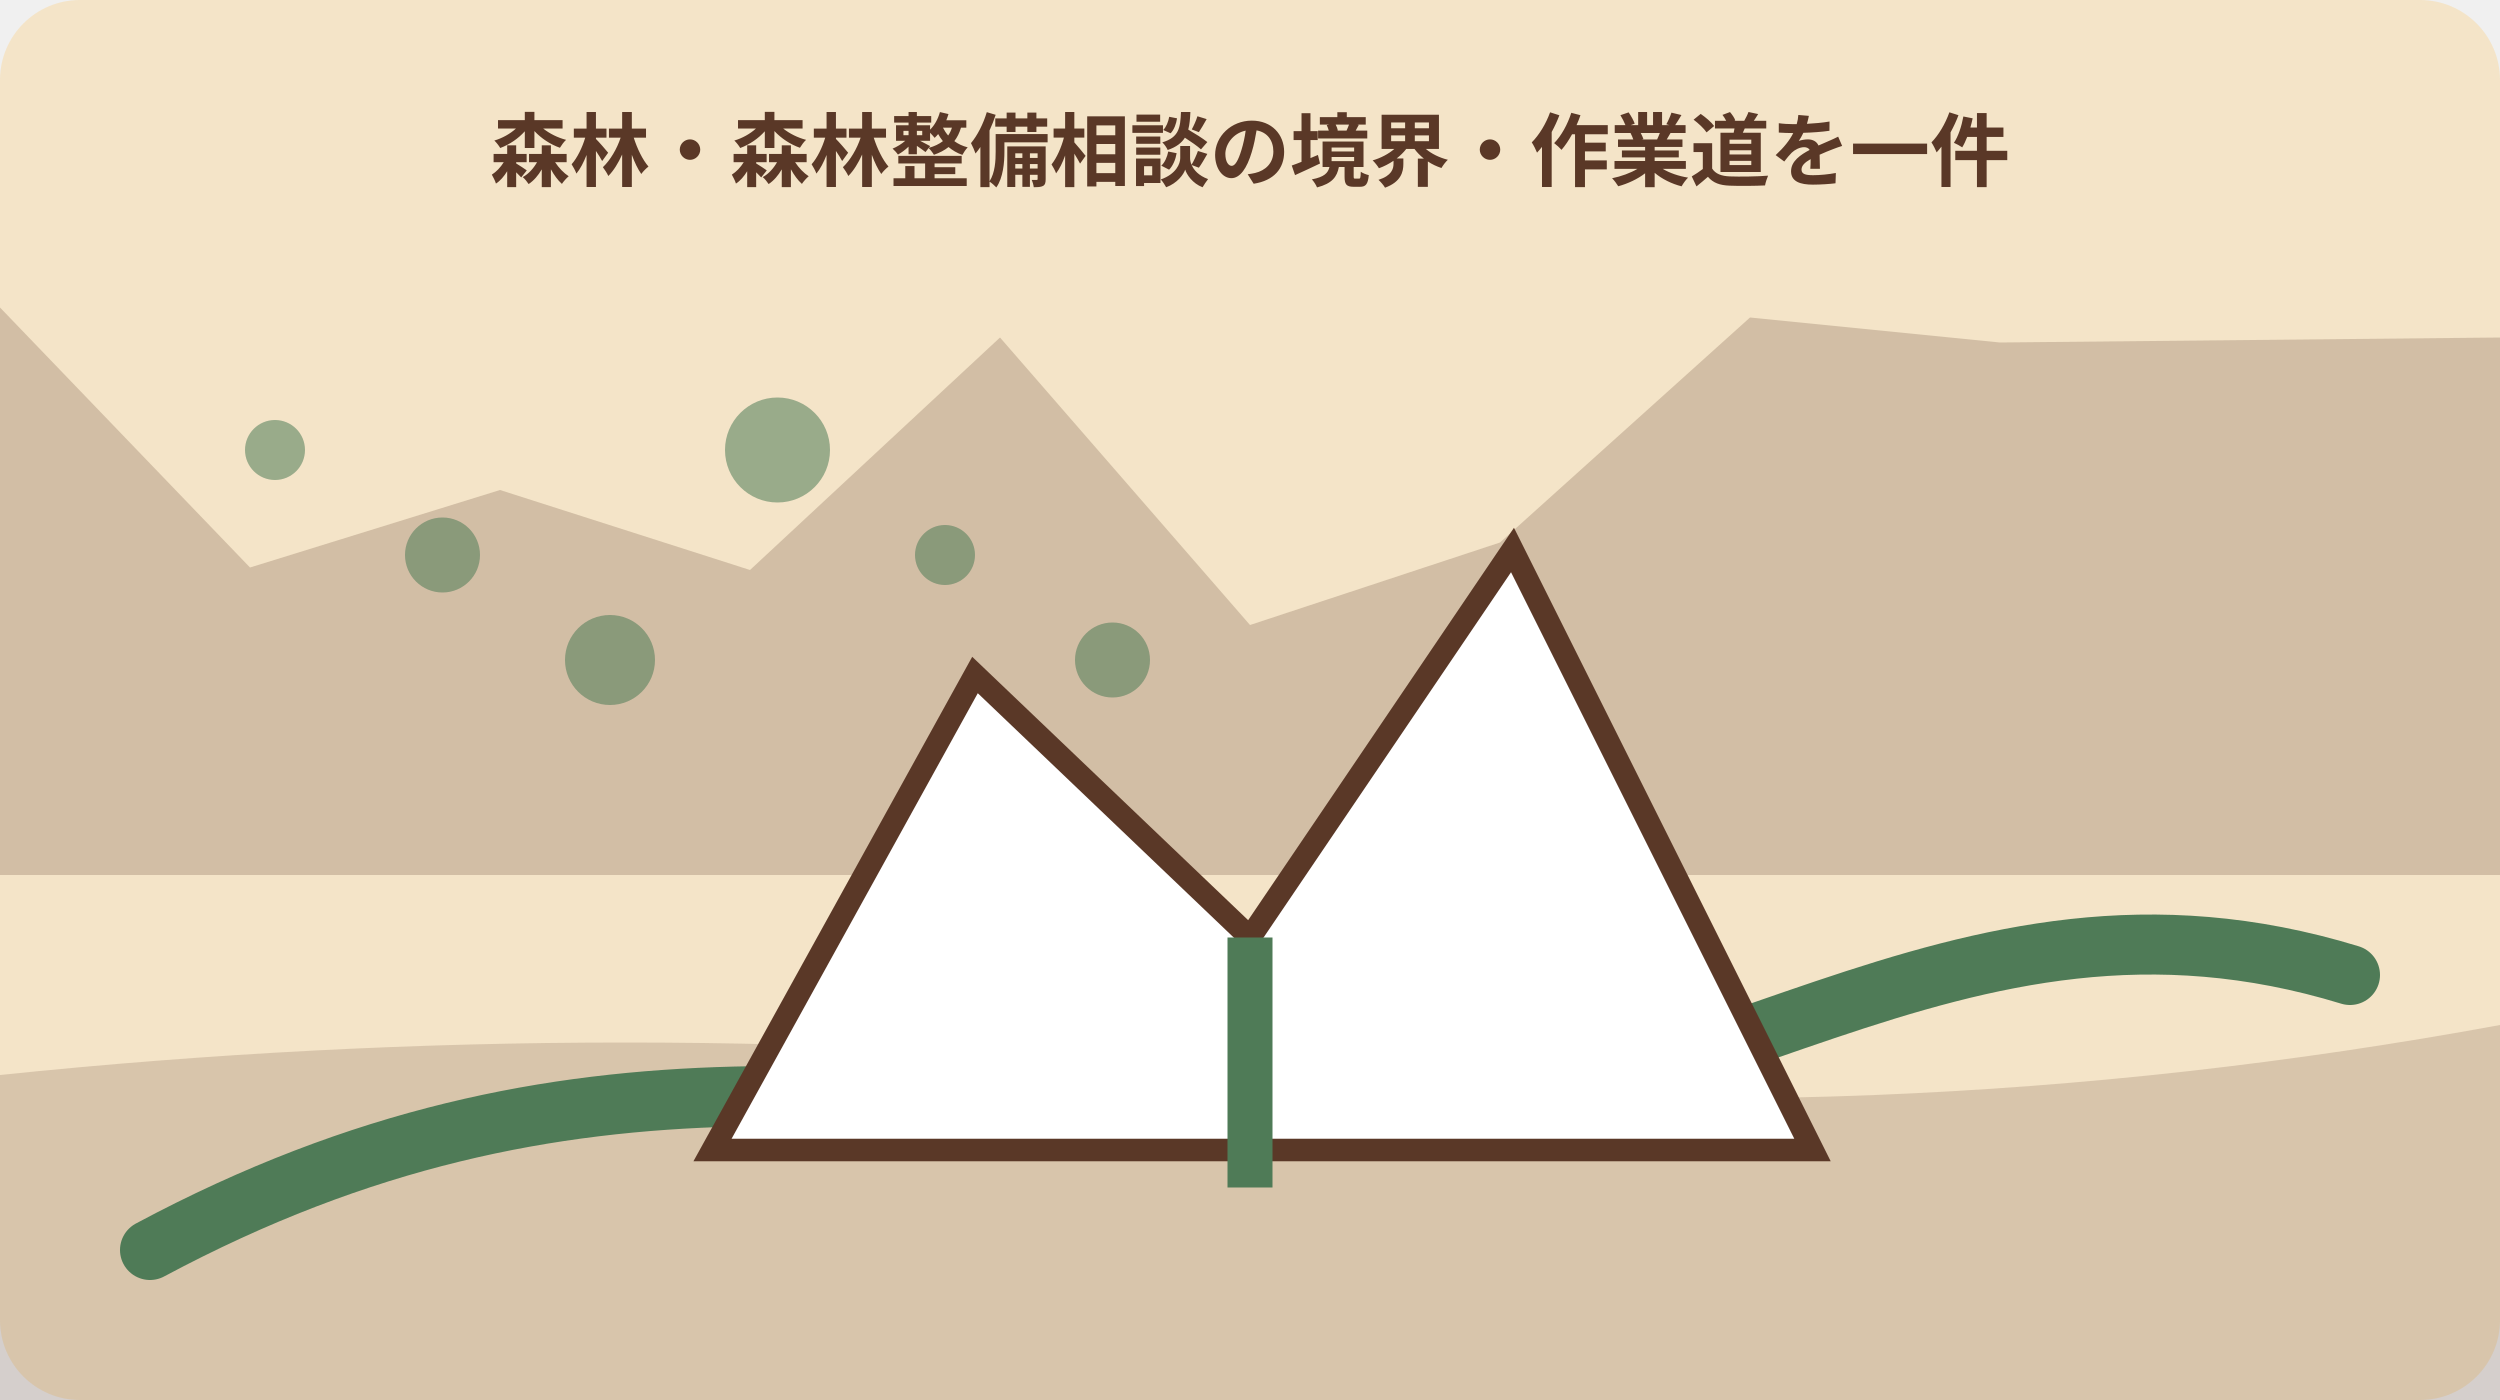
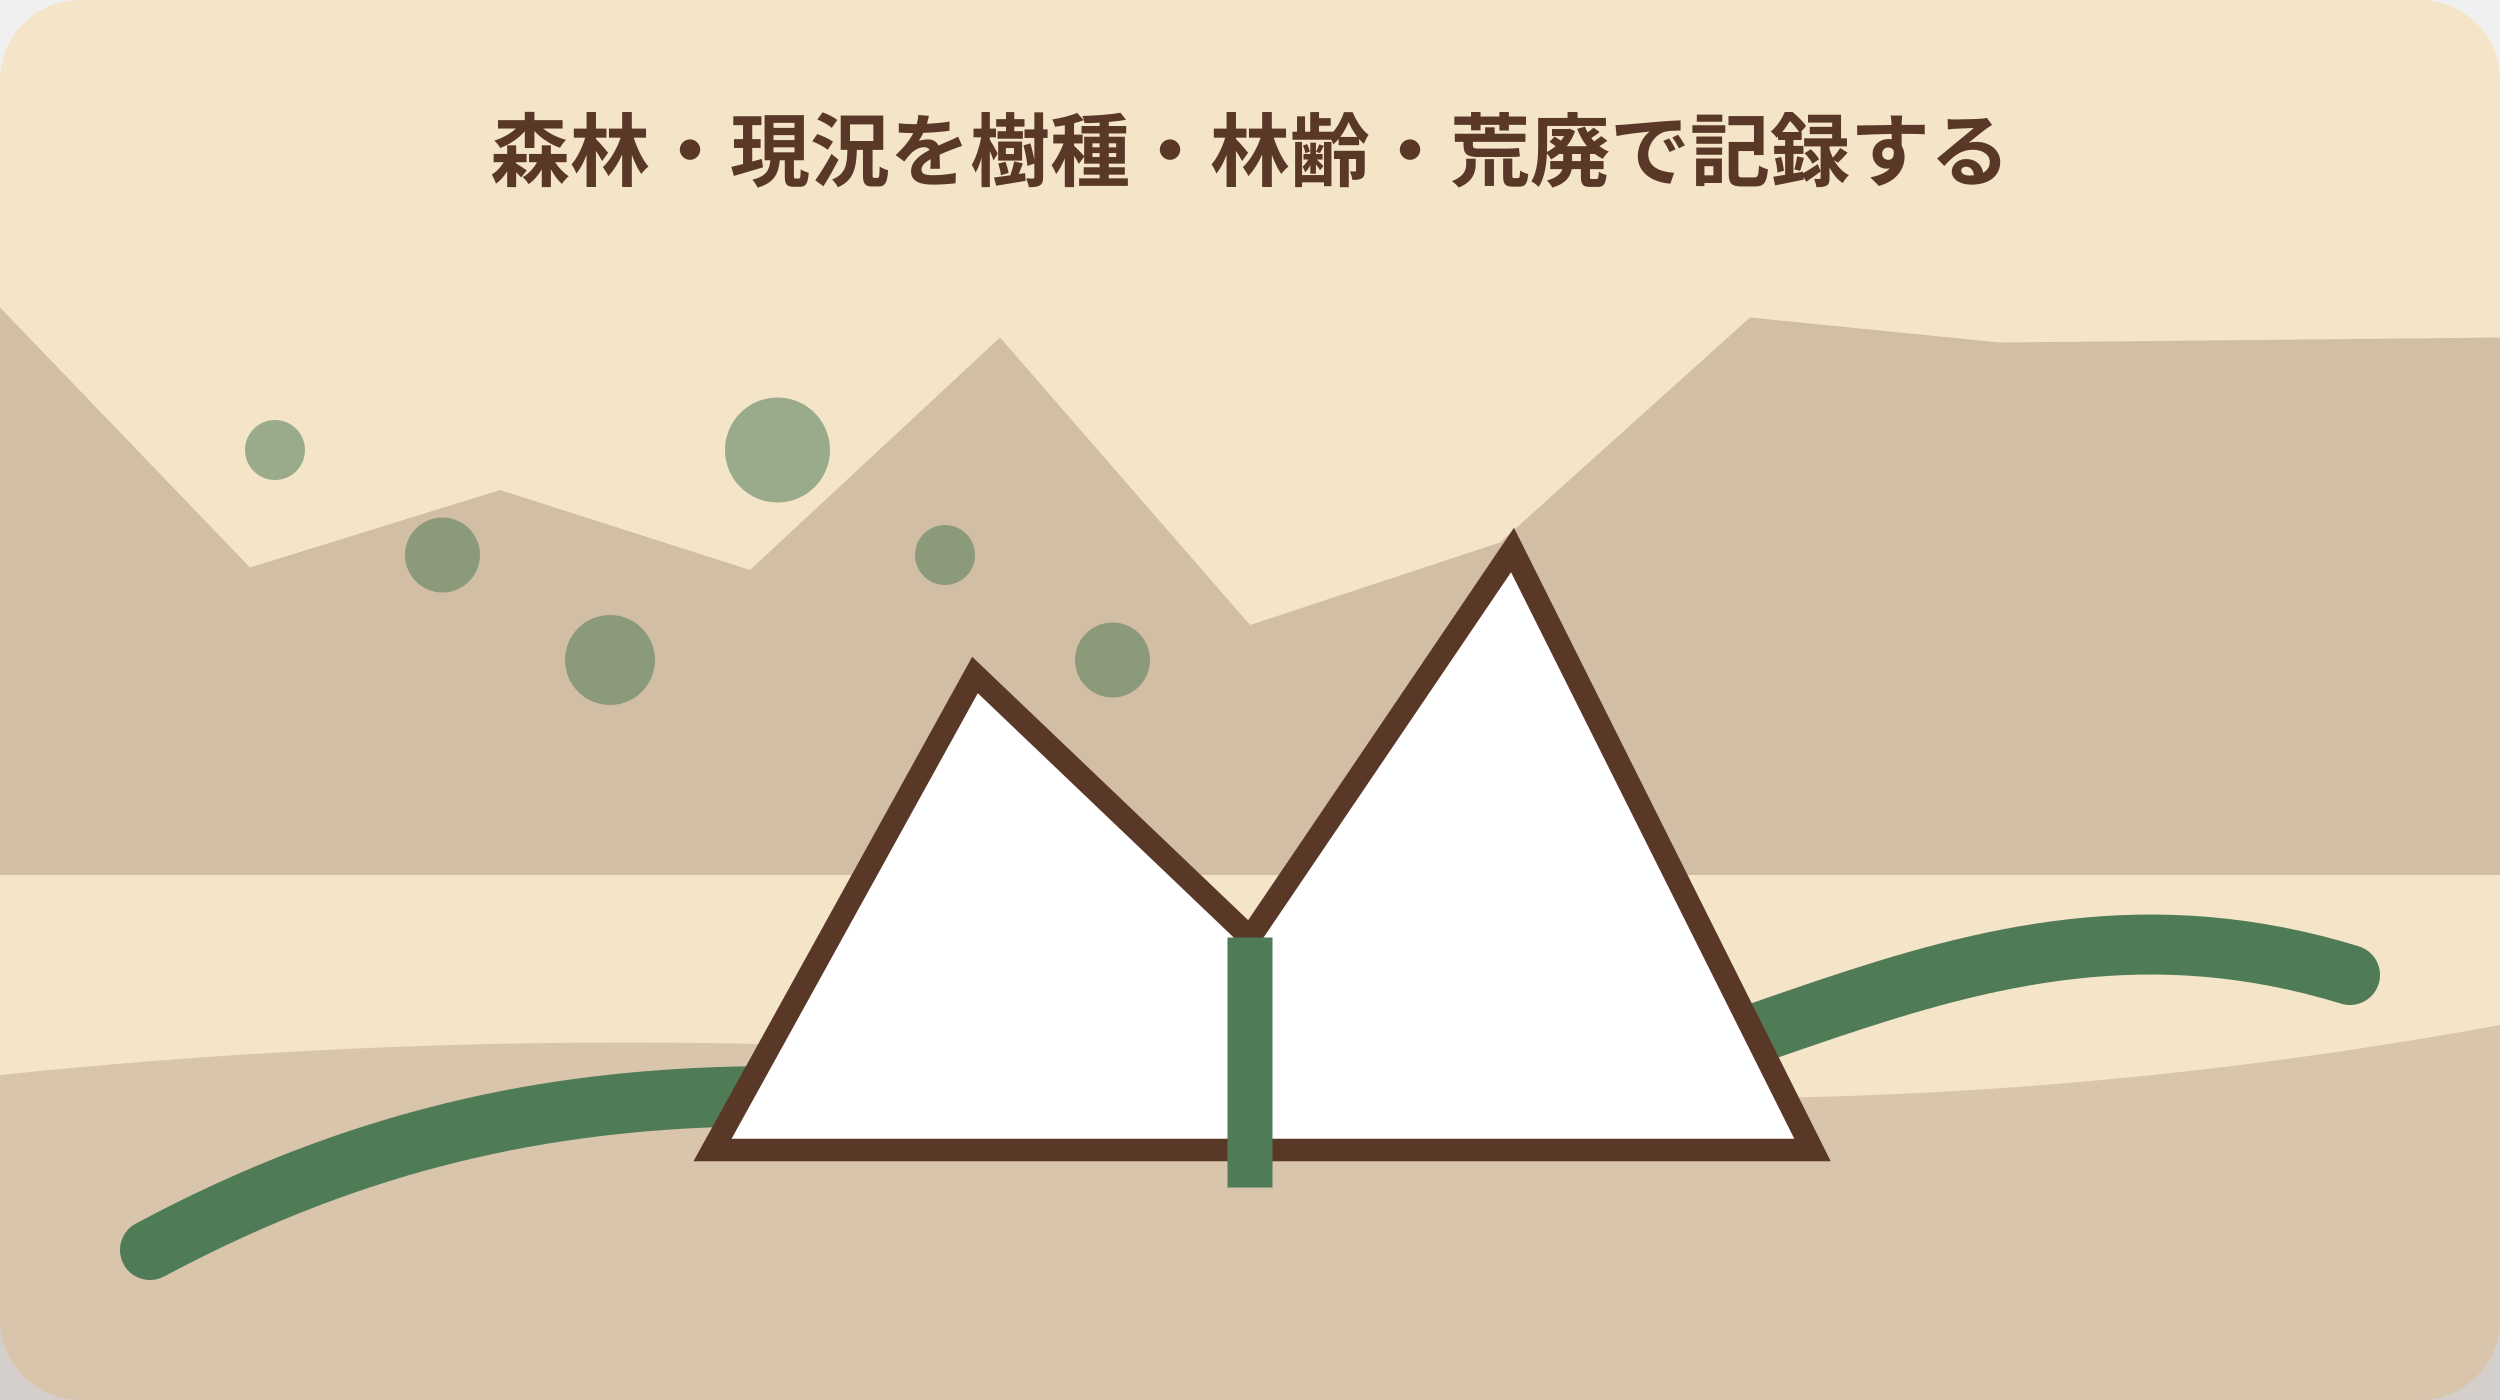
<svg xmlns="http://www.w3.org/2000/svg" width="1000" height="560" viewBox="0 0 1000 560" role="img" aria-labelledby="title desc" data-illustration="mori-editorial" data-topic-id="279" data-scene-index="1">
  <rect width="1000" height="560" rx="32" fill="#f4e4c8" />
  <polygon points="0,123 100,227 200,196 300,228 400,135 500,250 600,217 700,127 800,137 900,136 1000,135 1000,350 0,350" fill="#5a3827" opacity=".22" />
  <path d="M0 430 Q250 404 500 430 T1000 410 V560 H0Z" fill="#5a3827" opacity=".18" />
  <path d="M60 500 C230 409 360 444 520 450 S780 341 940 390" fill="none" stroke="#4f7b57" stroke-width="24" stroke-linecap="round" />
  <circle cx="110" cy="180" r="12" fill="#4f7b57" opacity=".55" />
  <circle cx="177" cy="222" r="15" fill="#4f7b57" opacity=".55" />
  <circle cx="244" cy="264" r="18" fill="#4f7b57" opacity=".55" />
  <circle cx="311" cy="180" r="21" fill="#4f7b57" opacity=".55" />
  <circle cx="378" cy="222" r="12" fill="#4f7b57" opacity=".55" />
  <circle cx="445" cy="264" r="15" fill="#4f7b57" opacity=".55" />
  <g data-scene="land">
    <path d="M285 460 390 270l110 105 105-155 120 240Z" fill="#fff" stroke="#5a3827" stroke-width="9" />
    <path d="M500 375v100" stroke="#4f7b57" stroke-width="18" />
  </g>
-   <text x="500" y="72" text-anchor="middle" font-family="sans-serif" font-size="32" font-weight="700" fill="#5a3827">森林・森林整備相談の境界・作業道を一件</text>
+   <text x="500" y="72" text-anchor="middle" font-family="sans-serif" font-size="32" font-weight="700" fill="#5a3827">森林・現況を樹種・林齢・荒廃で記録する</text>
</svg>
